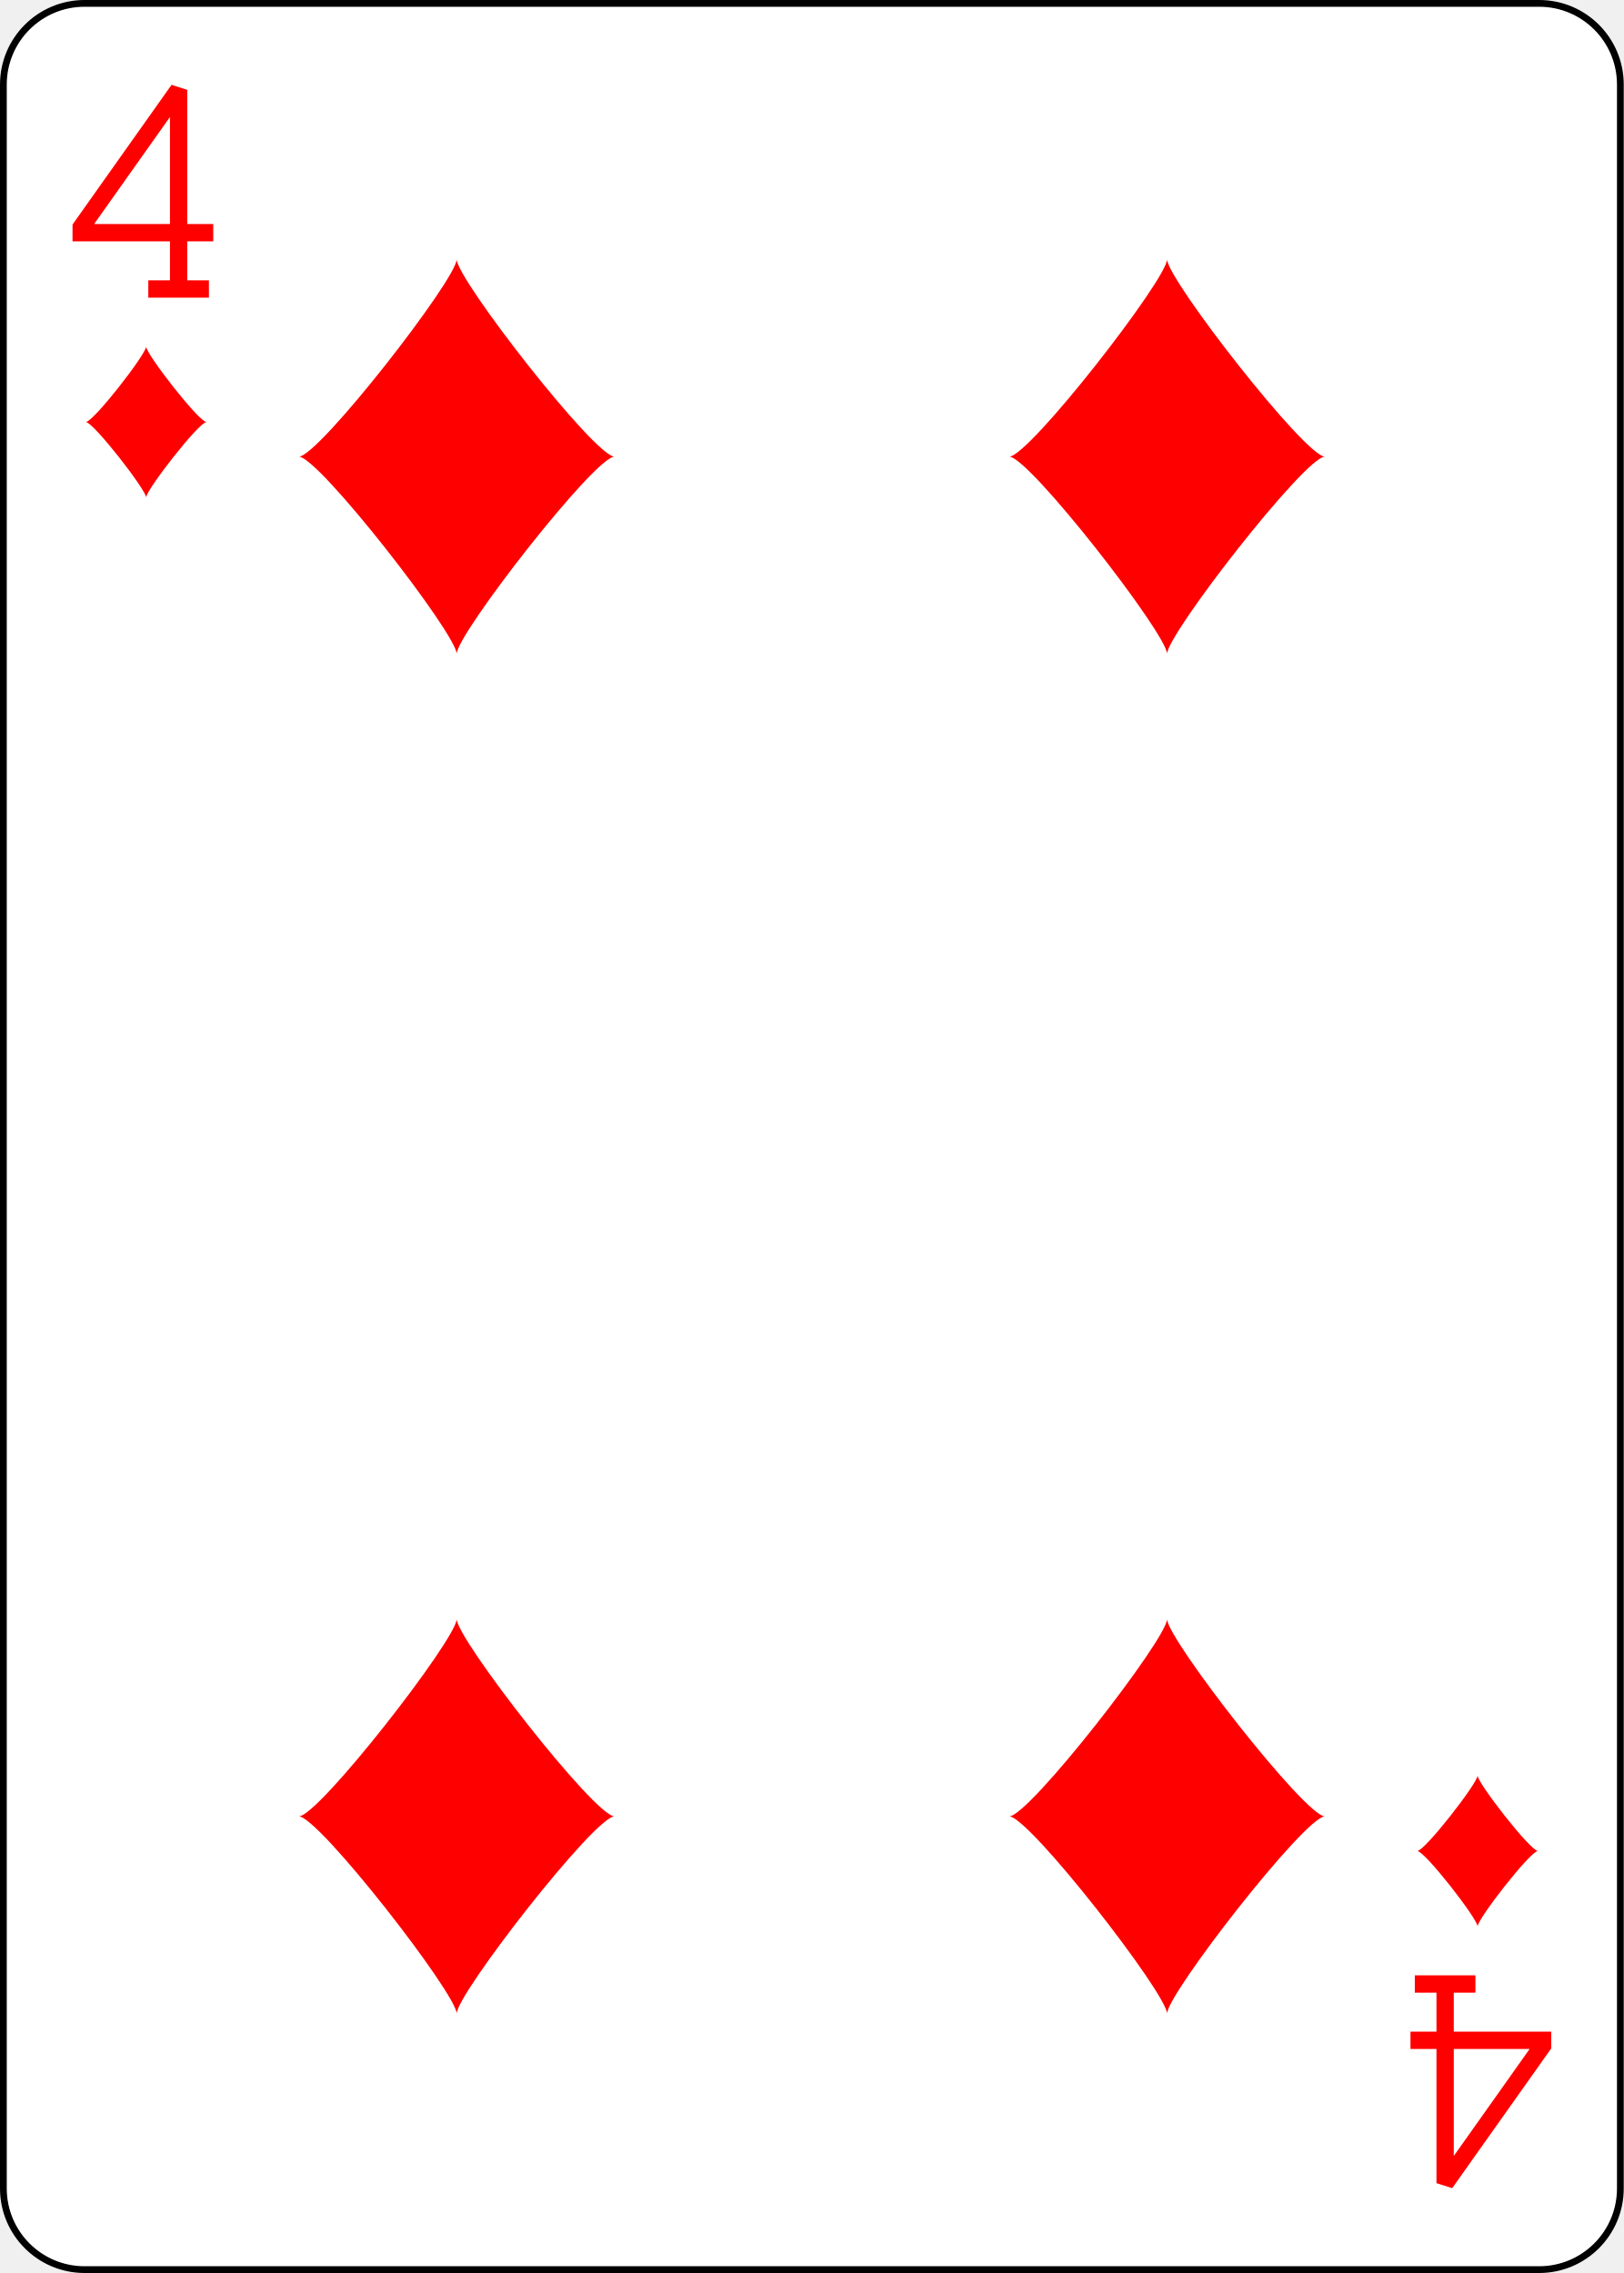
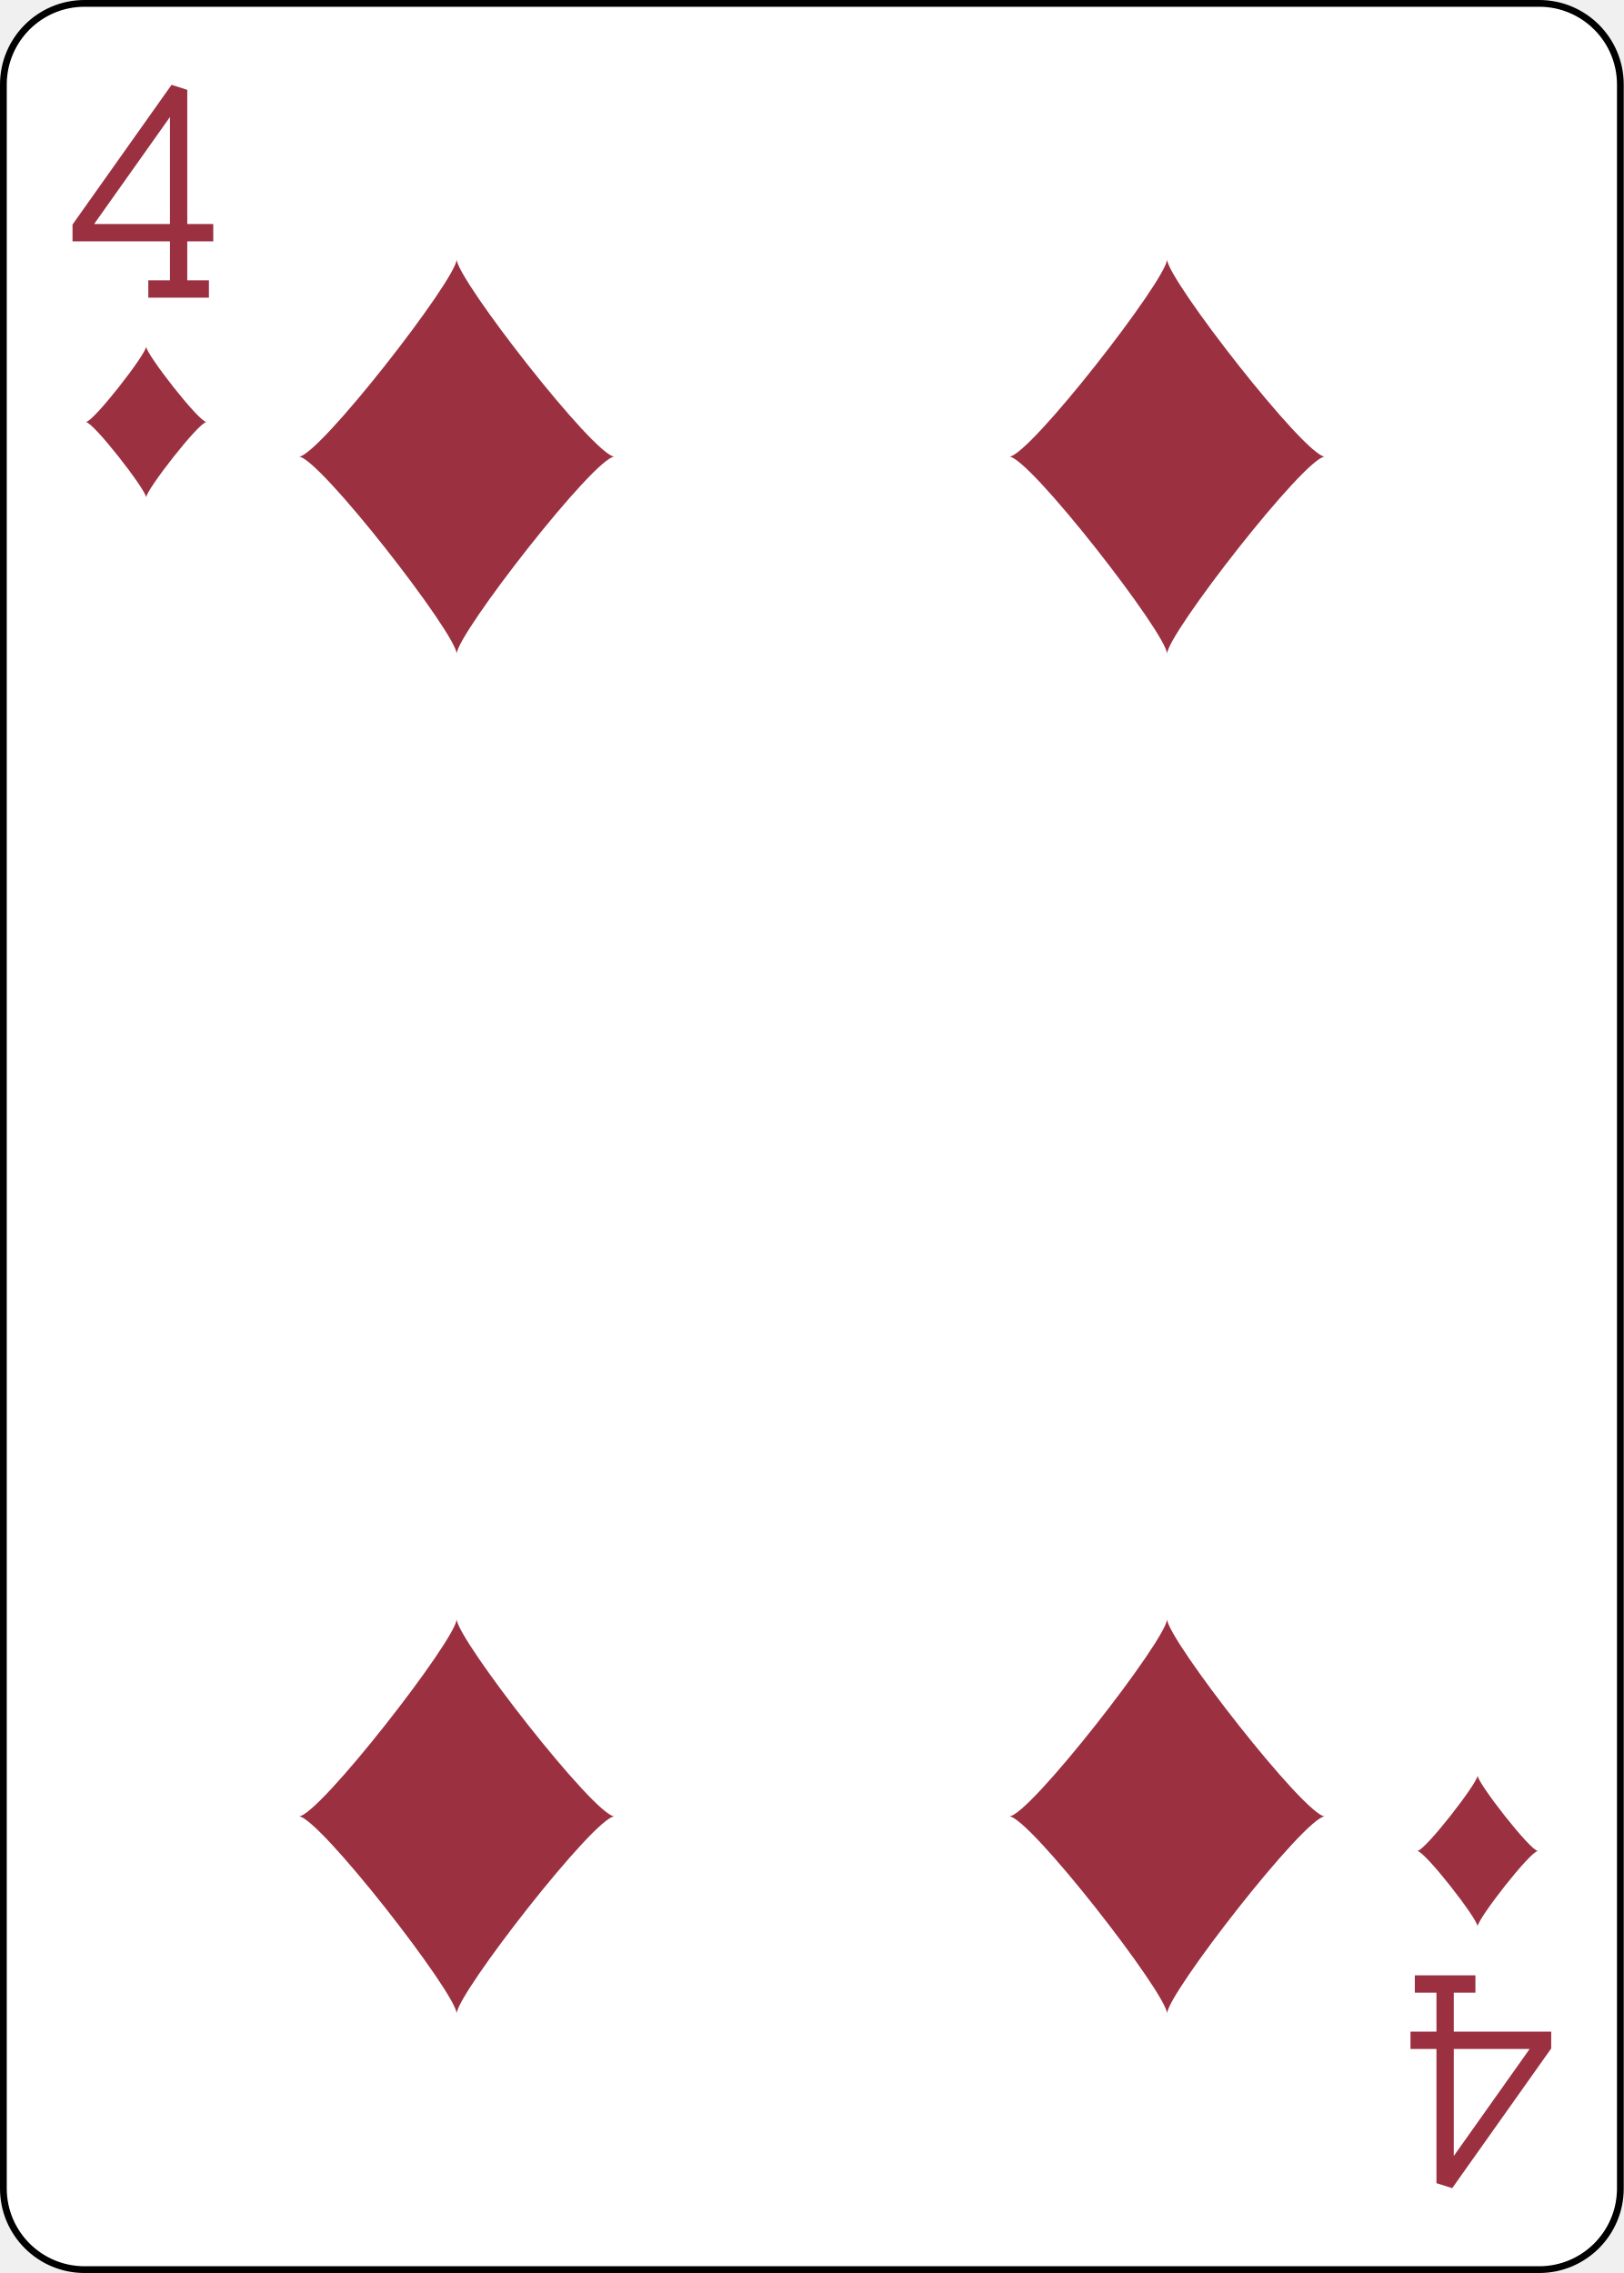
<svg xmlns="http://www.w3.org/2000/svg" xmlns:xlink="http://www.w3.org/1999/xlink" class="card" face="4D" height="3.5in" preserveAspectRatio="none" viewBox="-120 -168 240 336" width="2.5in">
  <defs>
    <symbol id="SD4" viewBox="-600 -600 1200 1200" preserveAspectRatio="xMinYMid">
-       <path d="M-400 0C-350 0 0 -450 0 -500C0 -450 350 0 400 0C350 0 0 450 0 500C0 450 -350 0 -400 0Z" fill="red" />
+       <path d="M-400 0C-350 0 0 -450 0 -500C0 -450 350 0 400 0C350 0 0 450 0 500C0 450 -350 0 -400 0Z" fill="#9b3040" />
    </symbol>
    <symbol id="VD4" viewBox="-500 -500 1000 1000" preserveAspectRatio="xMinYMid">
-       <path d="M50 460L250 460M150 460L150 -460L-300 175L-300 200L270 200" stroke="red" stroke-width="80" stroke-linecap="square" stroke-miterlimit="1.5" fill="none" />
+       <path d="M50 460L250 460M150 460L150 -460L-300 175L-300 200L270 200" stroke="#9b3040" stroke-width="80" stroke-linecap="square" stroke-miterlimit="1.5" fill="none" />
    </symbol>
  </defs>
  <rect width="239" height="335" x="-119.5" y="-167.5" rx="12" ry="12" fill="white" stroke="black" />
  <use xlink:href="#VD4" height="32" width="32" x="-114.4" y="-156" />
  <use xlink:href="#SD4" height="26.769" width="26.769" x="-111.784" y="-119" />
  <use xlink:href="#SD4" height="70" width="70" x="-87.501" y="-135.501" />
  <use xlink:href="#SD4" height="70" width="70" x="17.501" y="-135.501" />
  <g transform="rotate(180)">
    <use xlink:href="#VD4" height="32" width="32" x="-114.4" y="-156" />
    <use xlink:href="#SD4" height="26.769" width="26.769" x="-111.784" y="-119" />
    <use xlink:href="#SD4" height="70" width="70" x="-87.501" y="-135.501" />
    <use xlink:href="#SD4" height="70" width="70" x="17.501" y="-135.501" />
  </g>
</svg>
